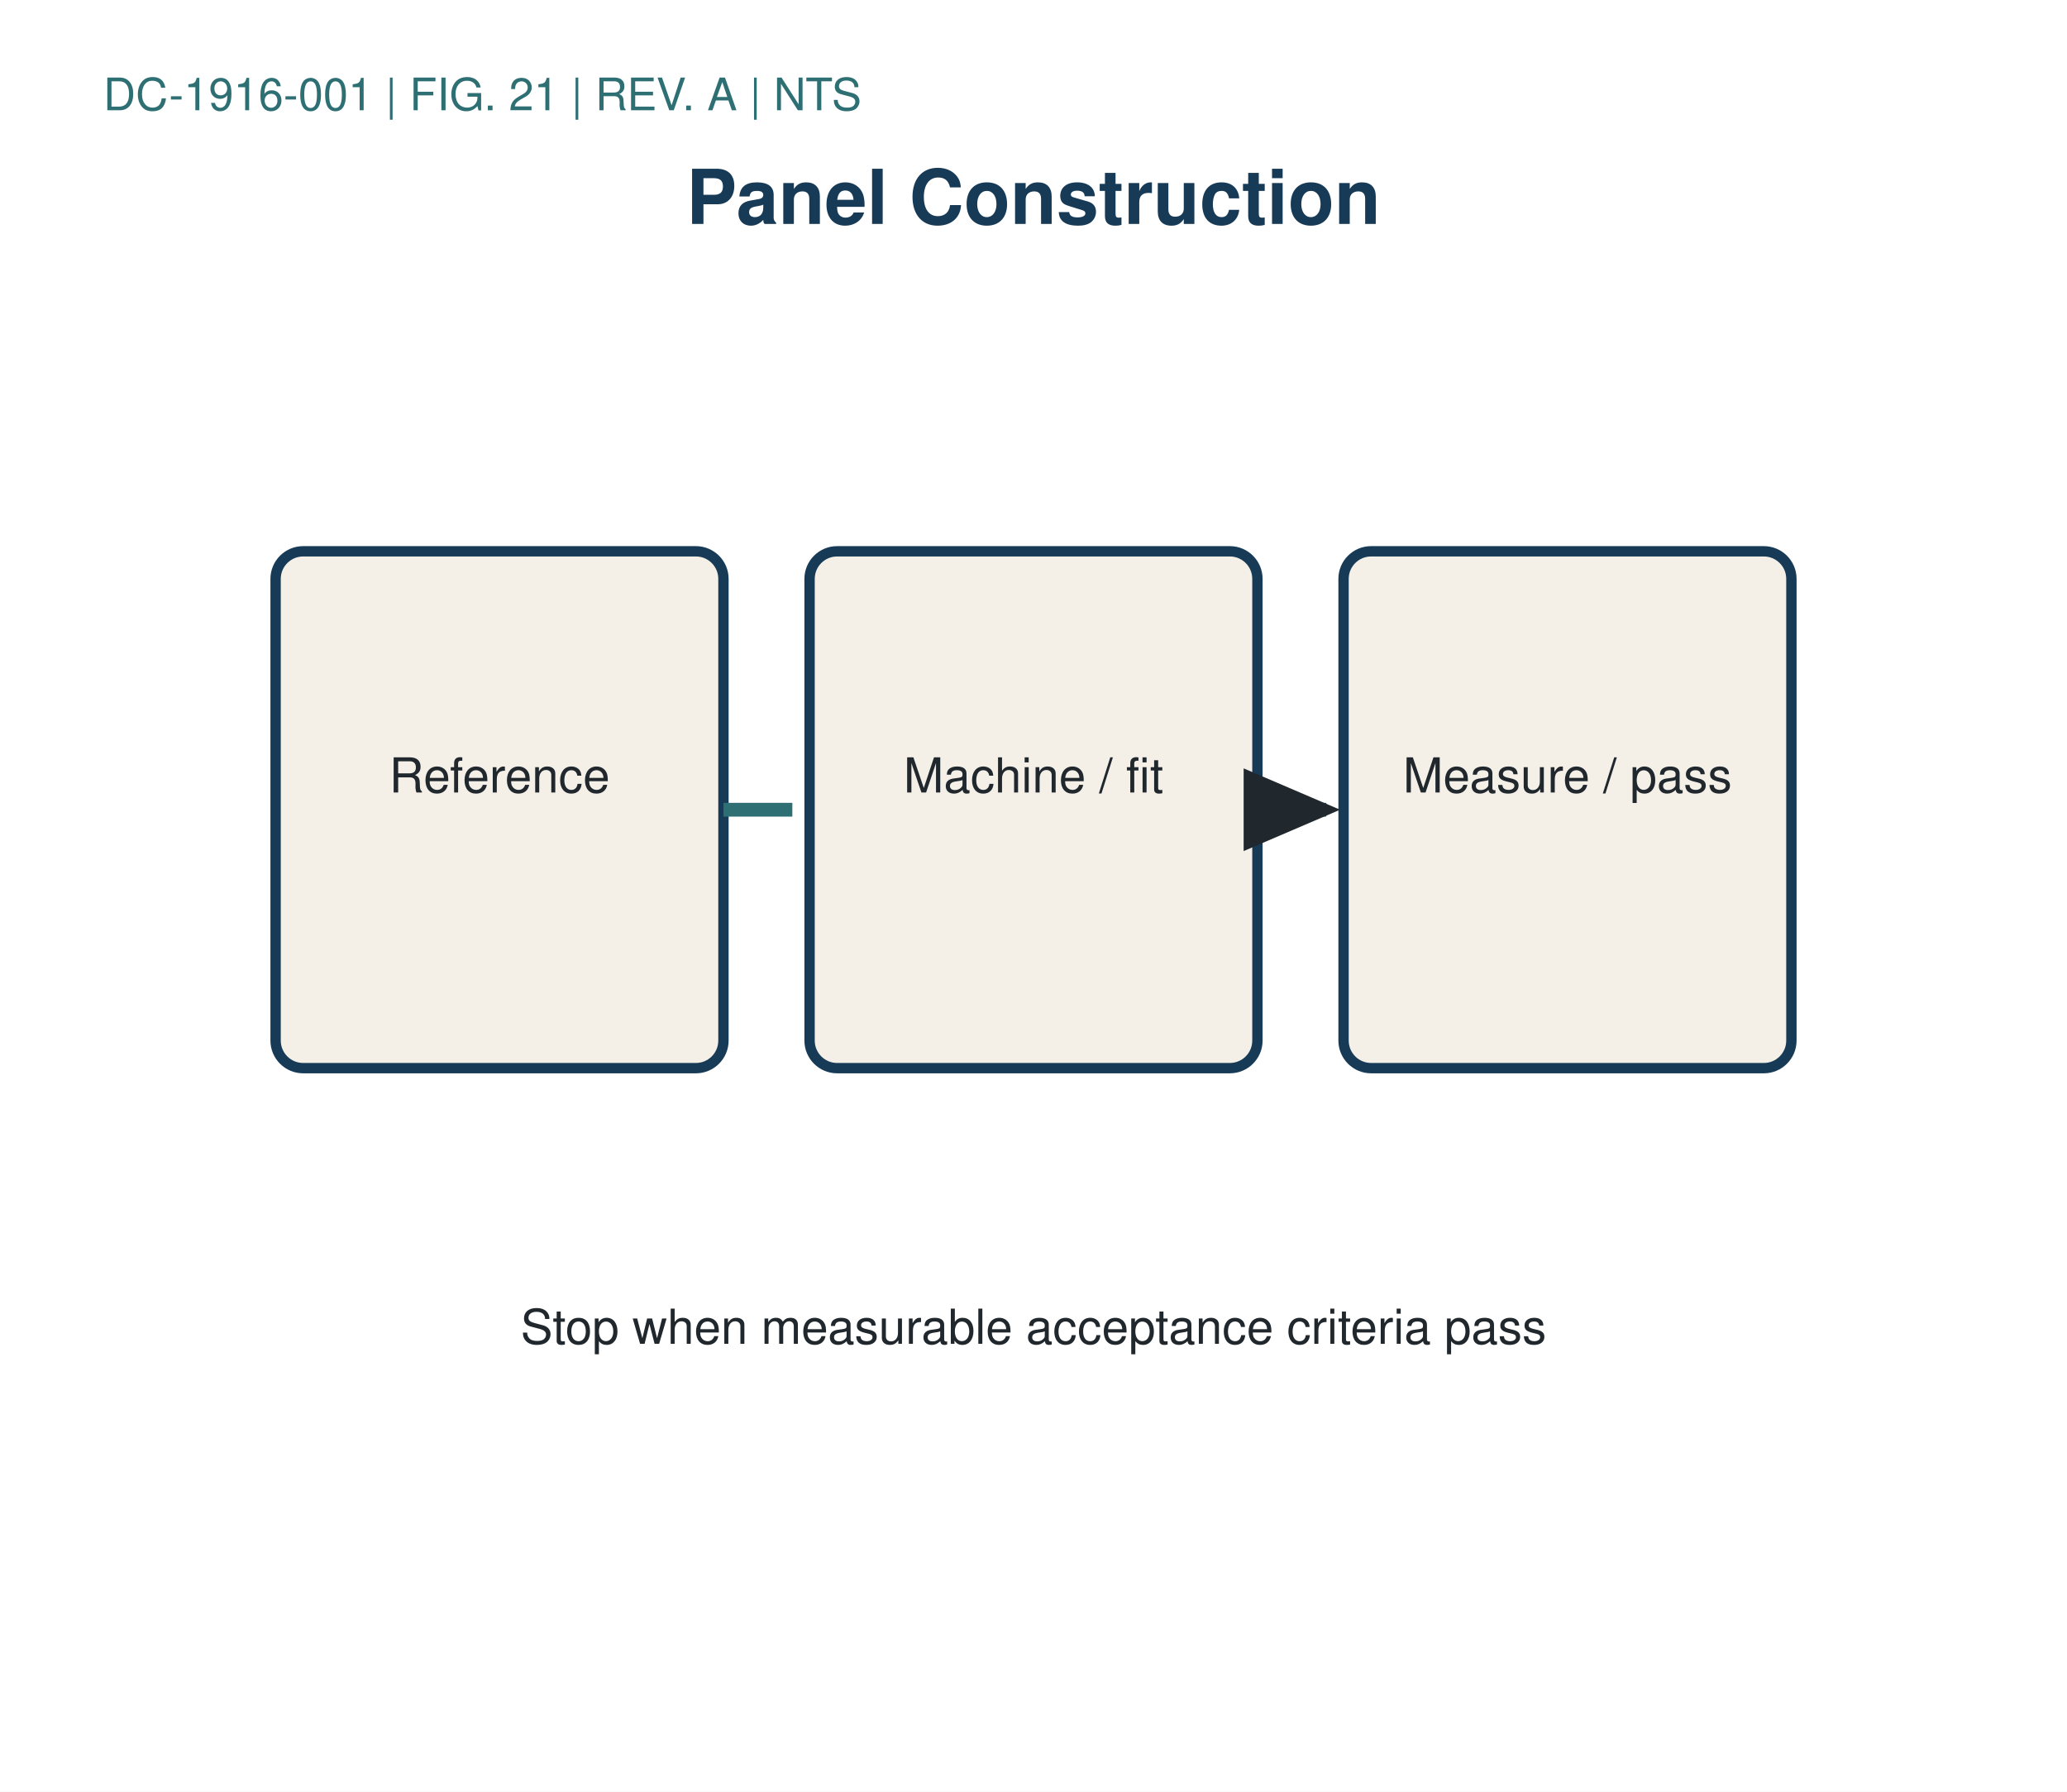
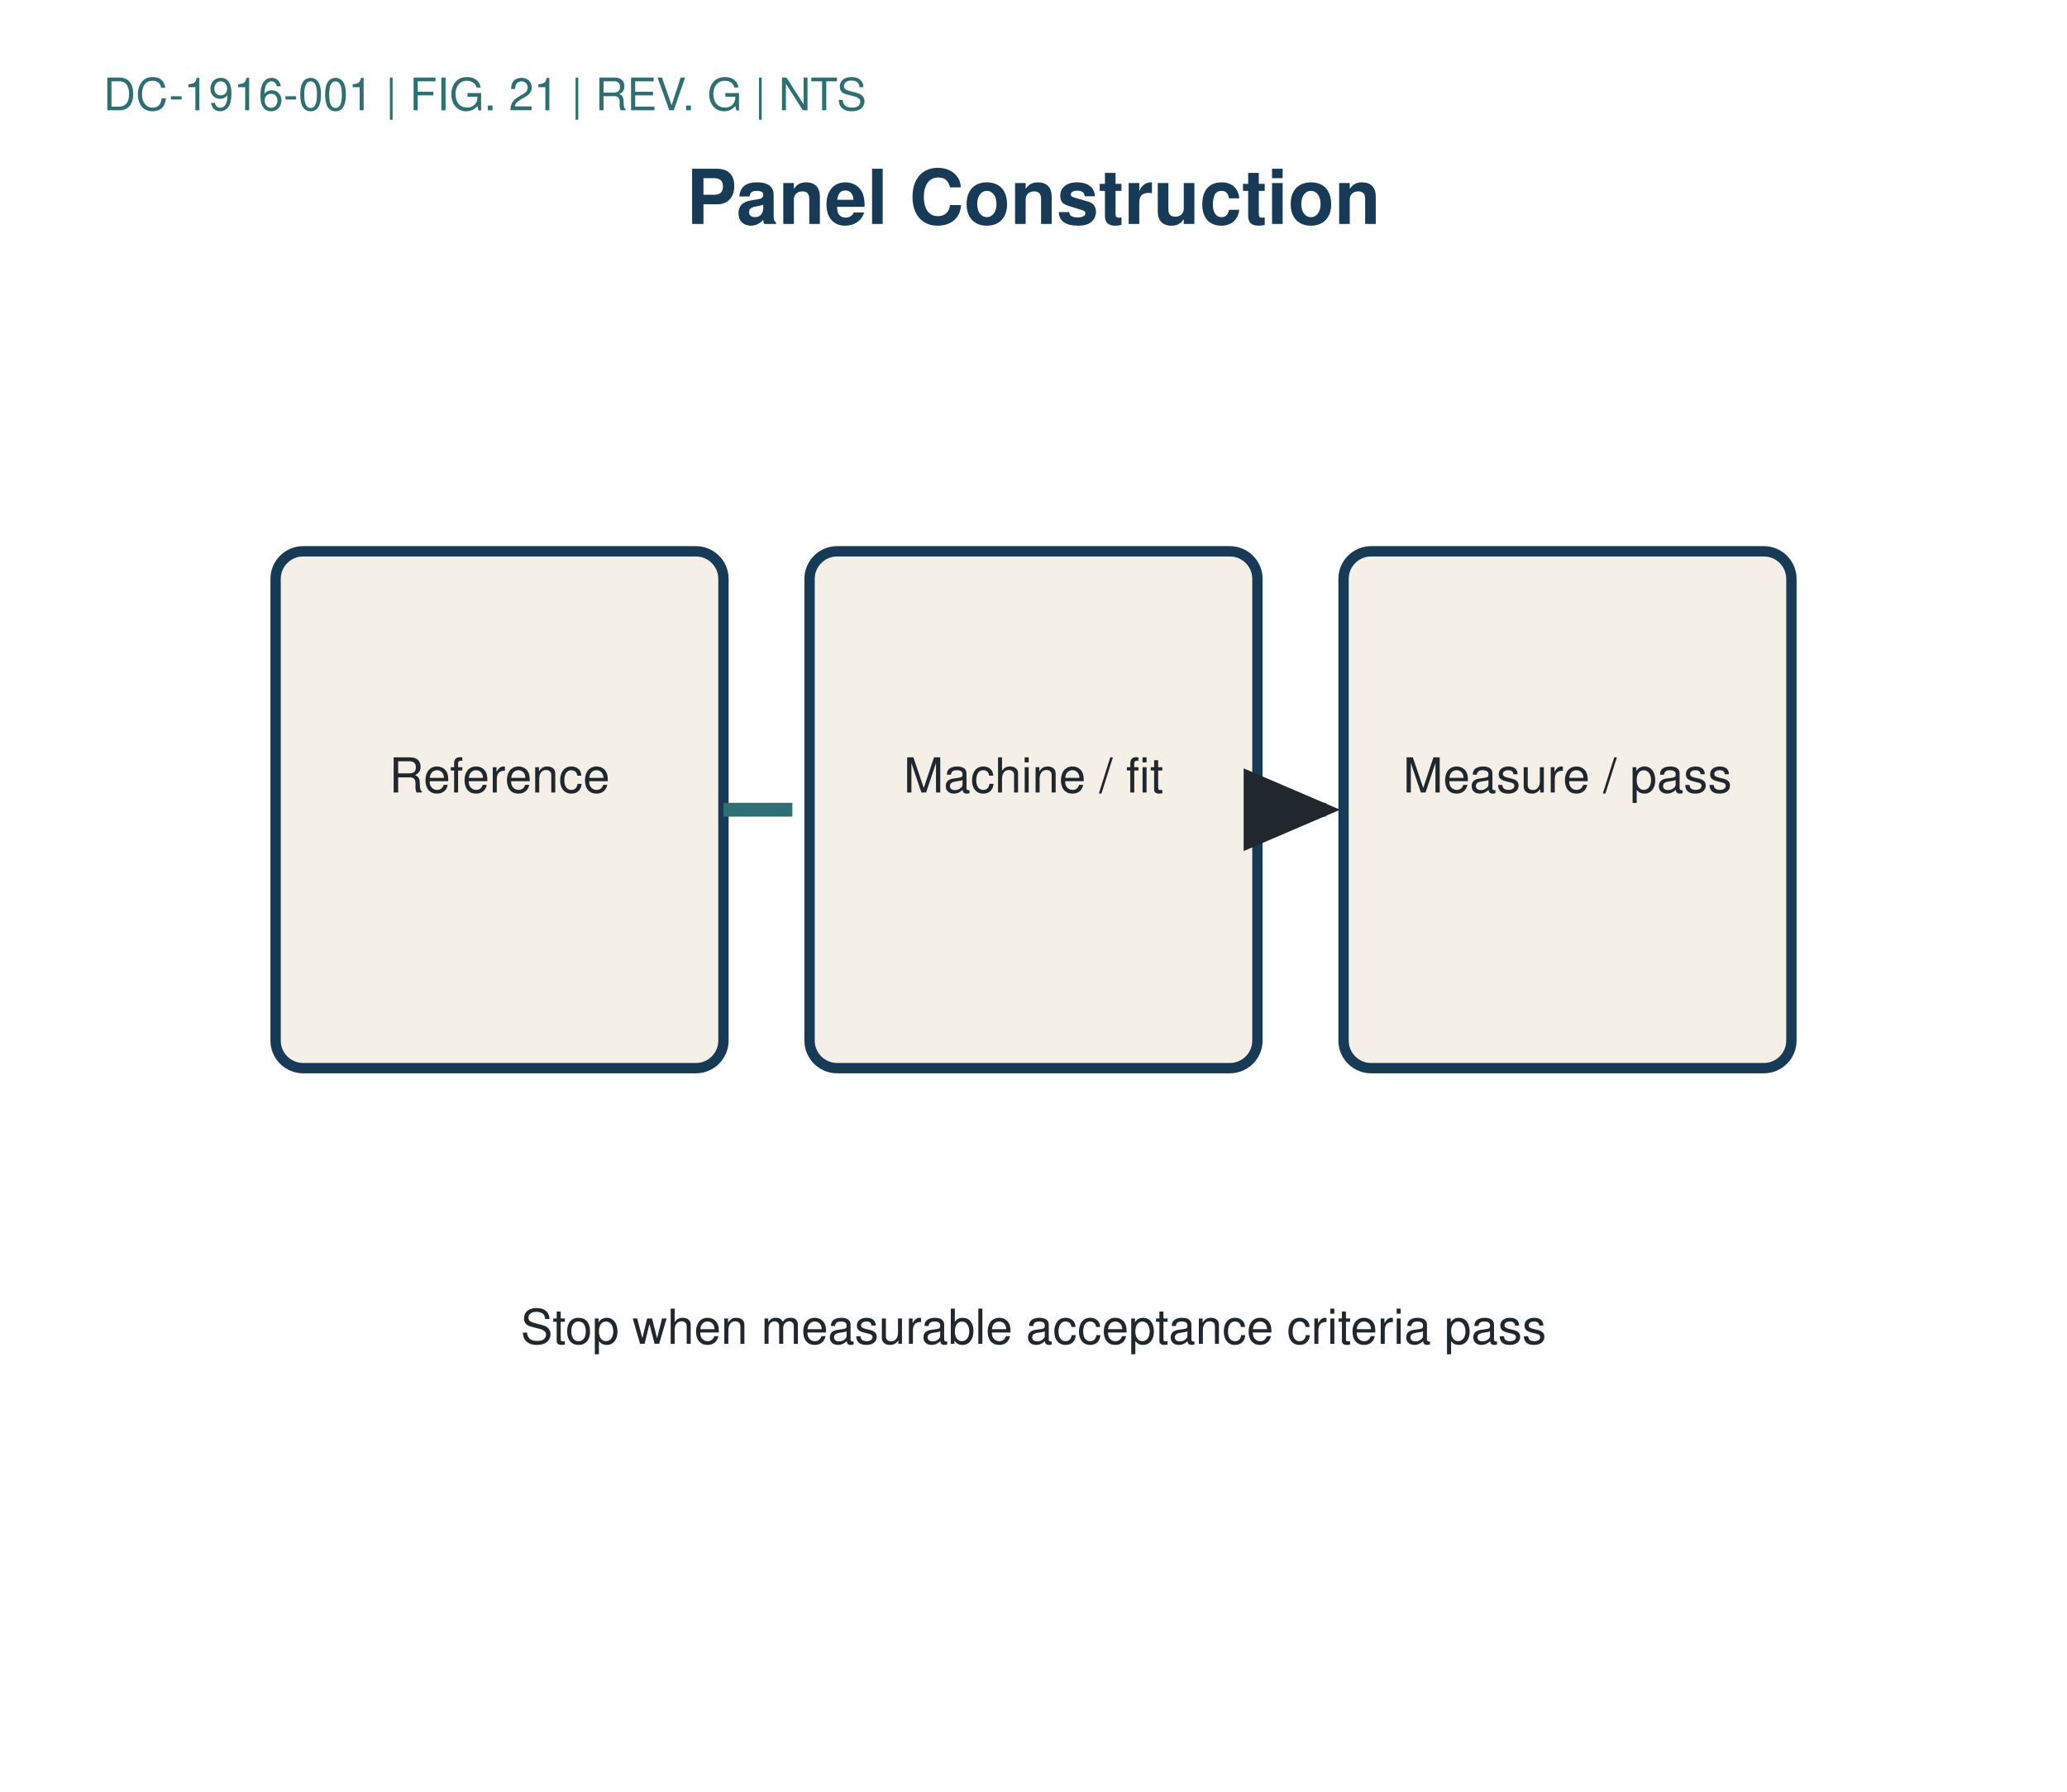
<svg xmlns="http://www.w3.org/2000/svg" width="600" height="520" viewBox="0 0 600 520">
  <defs>
    <marker id="a" markerWidth="8" markerHeight="8" refX="6" refY="3" orient="auto">
      <path d="M0,0 L0,6 L7,3 z" fill="#20272D" />
    </marker>
  </defs>
  <rect width="600" height="520" fill="white" />
-   <text x="30" y="32" font-family="Helvetica" font-size="13" fill="#2E6F73">DC-1916-001 | FIG. 21 | REV. A | NTS</text>
+   <text x="30" y="32" font-family="Helvetica" font-size="13" fill="#2E6F73">DC-1916-001 | FIG. 21 | REV. G | NTS</text>
  <text x="300" y="65" font-family="Helvetica" font-size="22" font-weight="bold" text-anchor="middle" fill="#173A56">Panel Construction</text>
  <g font-family="Helvetica" font-size="14" fill="#20272D">
    <rect x="80" y="160" width="130" height="150" rx="8" fill="#F4F0E8" stroke="#173A56" stroke-width="3" />
    <rect x="235" y="160" width="130" height="150" rx="8" fill="#F4F0E8" stroke="#173A56" stroke-width="3" />
    <rect x="390" y="160" width="130" height="150" rx="8" fill="#F4F0E8" stroke="#173A56" stroke-width="3" />
    <path d="M210 235 H230 M365 235 H385" stroke="#2E6F73" stroke-width="4" marker-end="url(#a)" />
    <text x="145" y="230" text-anchor="middle">Reference</text>
    <text x="300" y="230" text-anchor="middle">Machine / fit</text>
    <text x="455" y="230" text-anchor="middle">Measure / pass</text>
    <text x="300" y="390" text-anchor="middle">Stop when measurable acceptance criteria pass</text>
  </g>
</svg>
